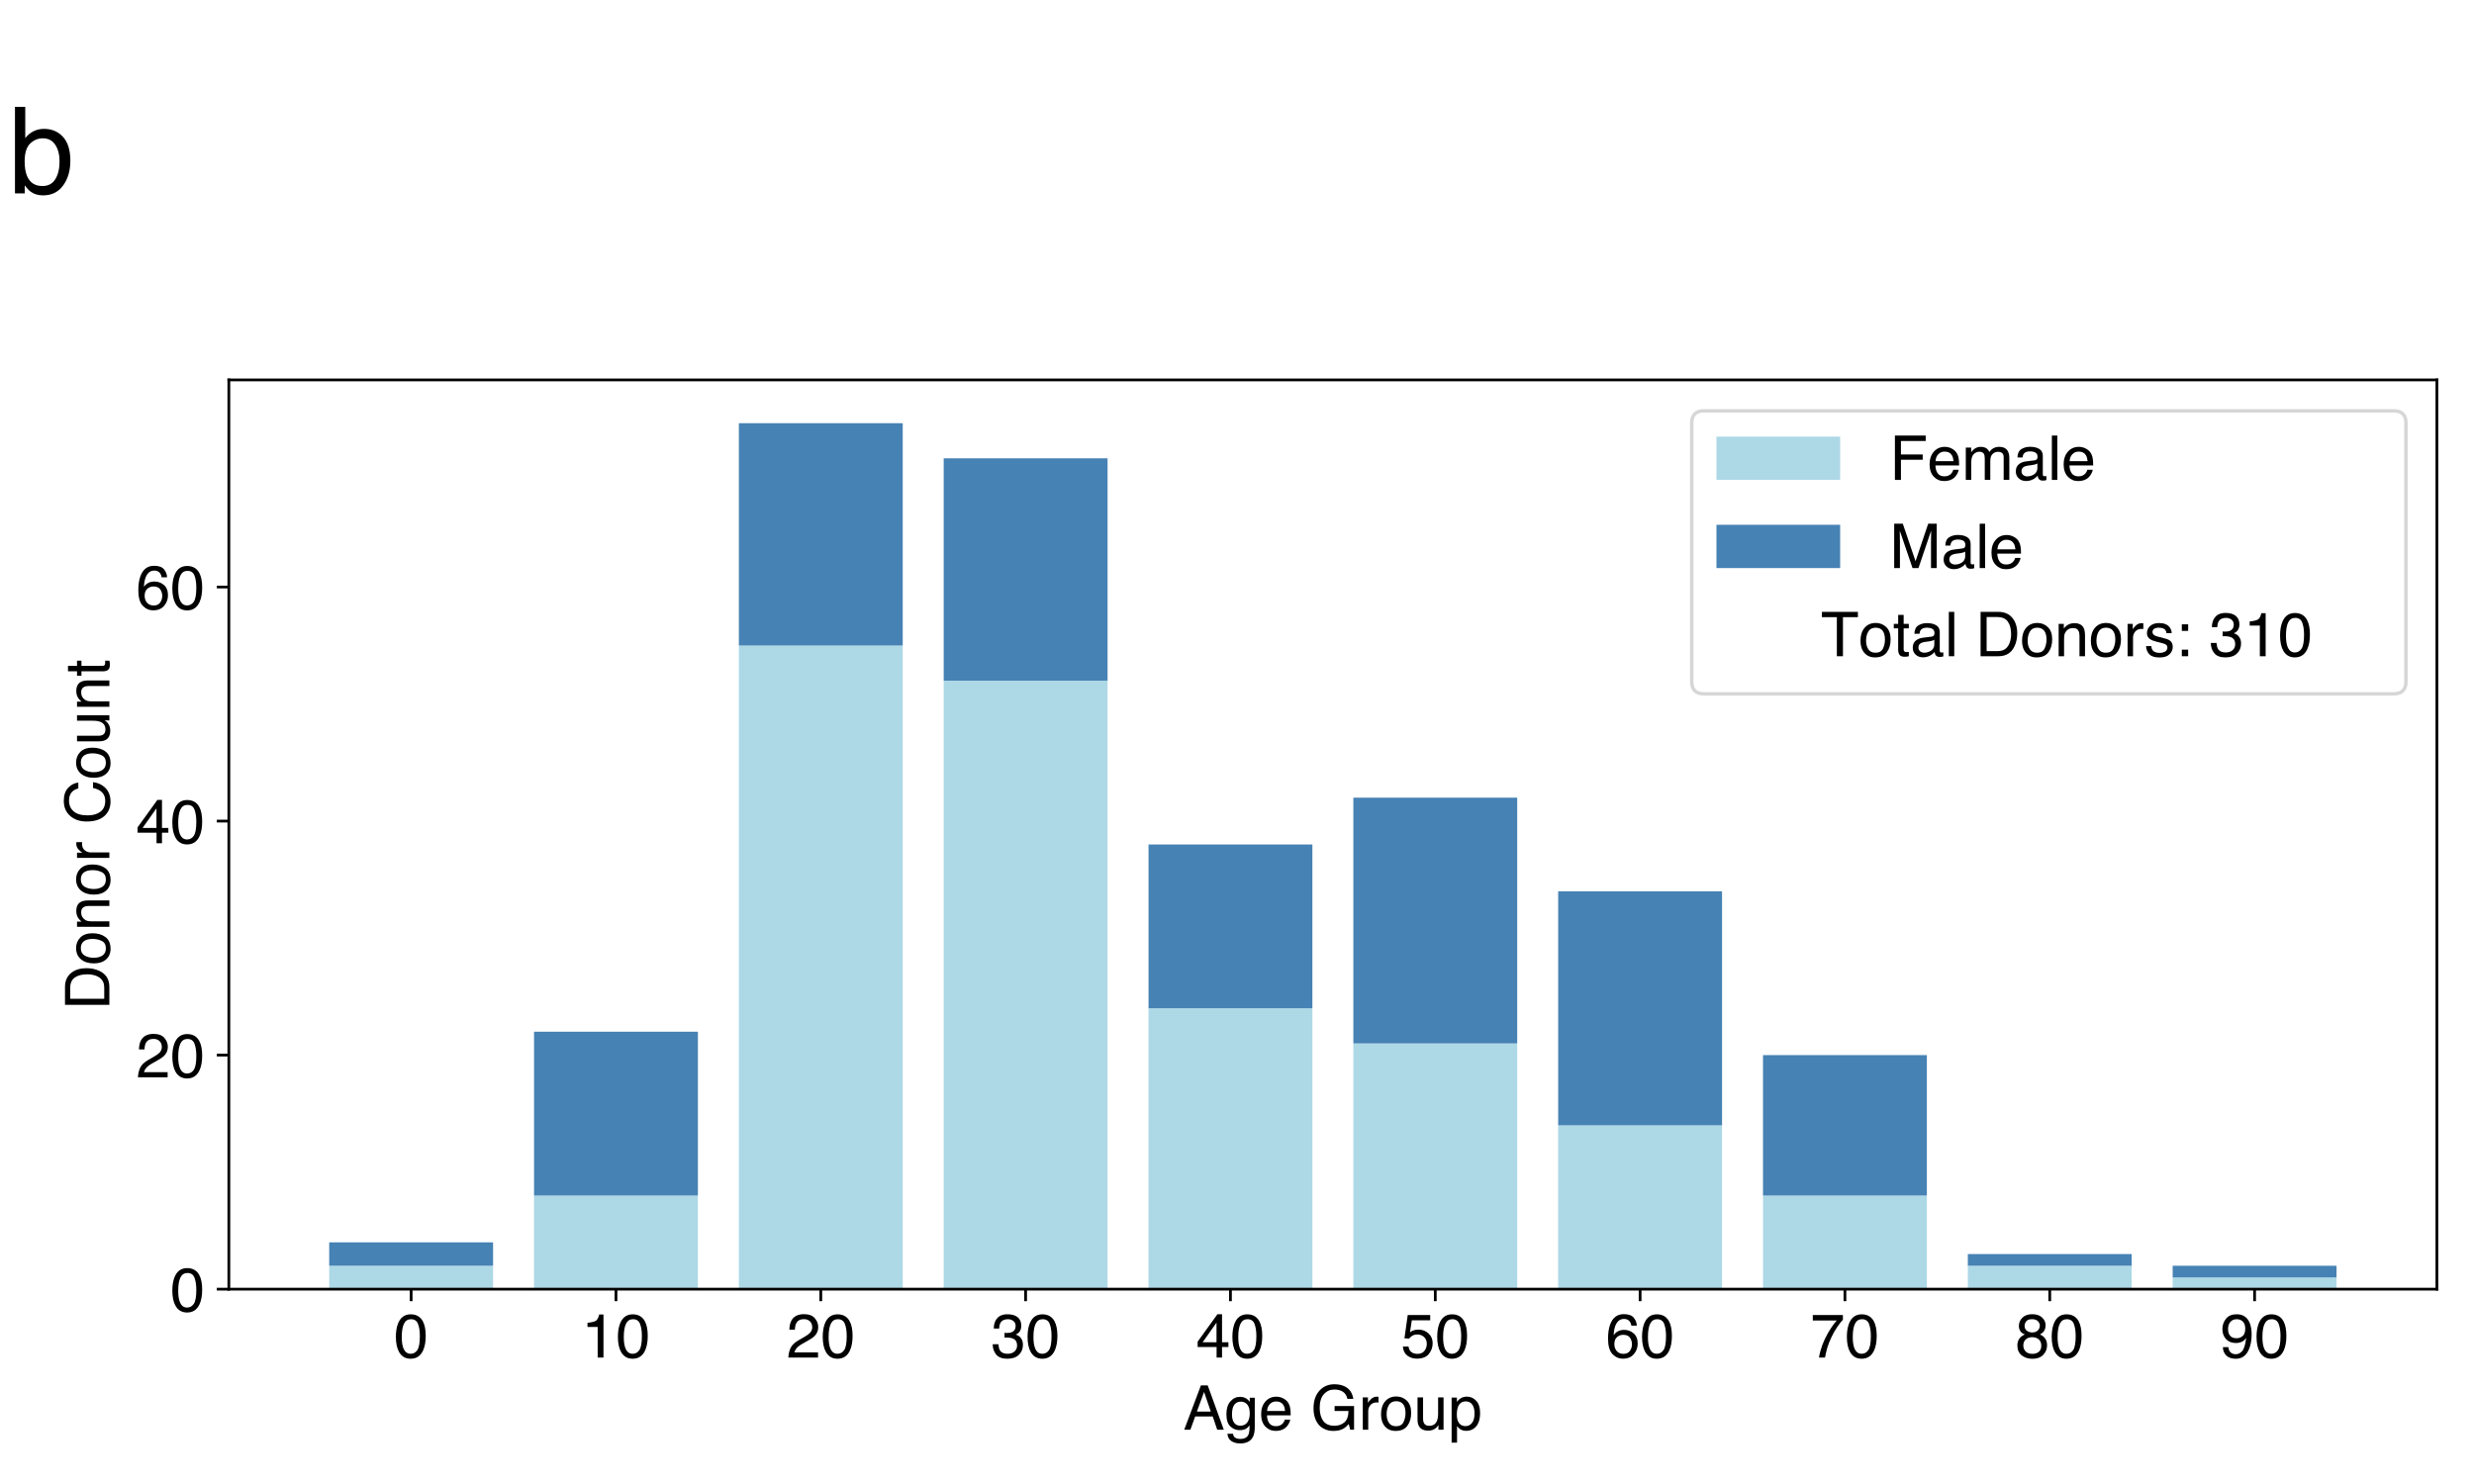
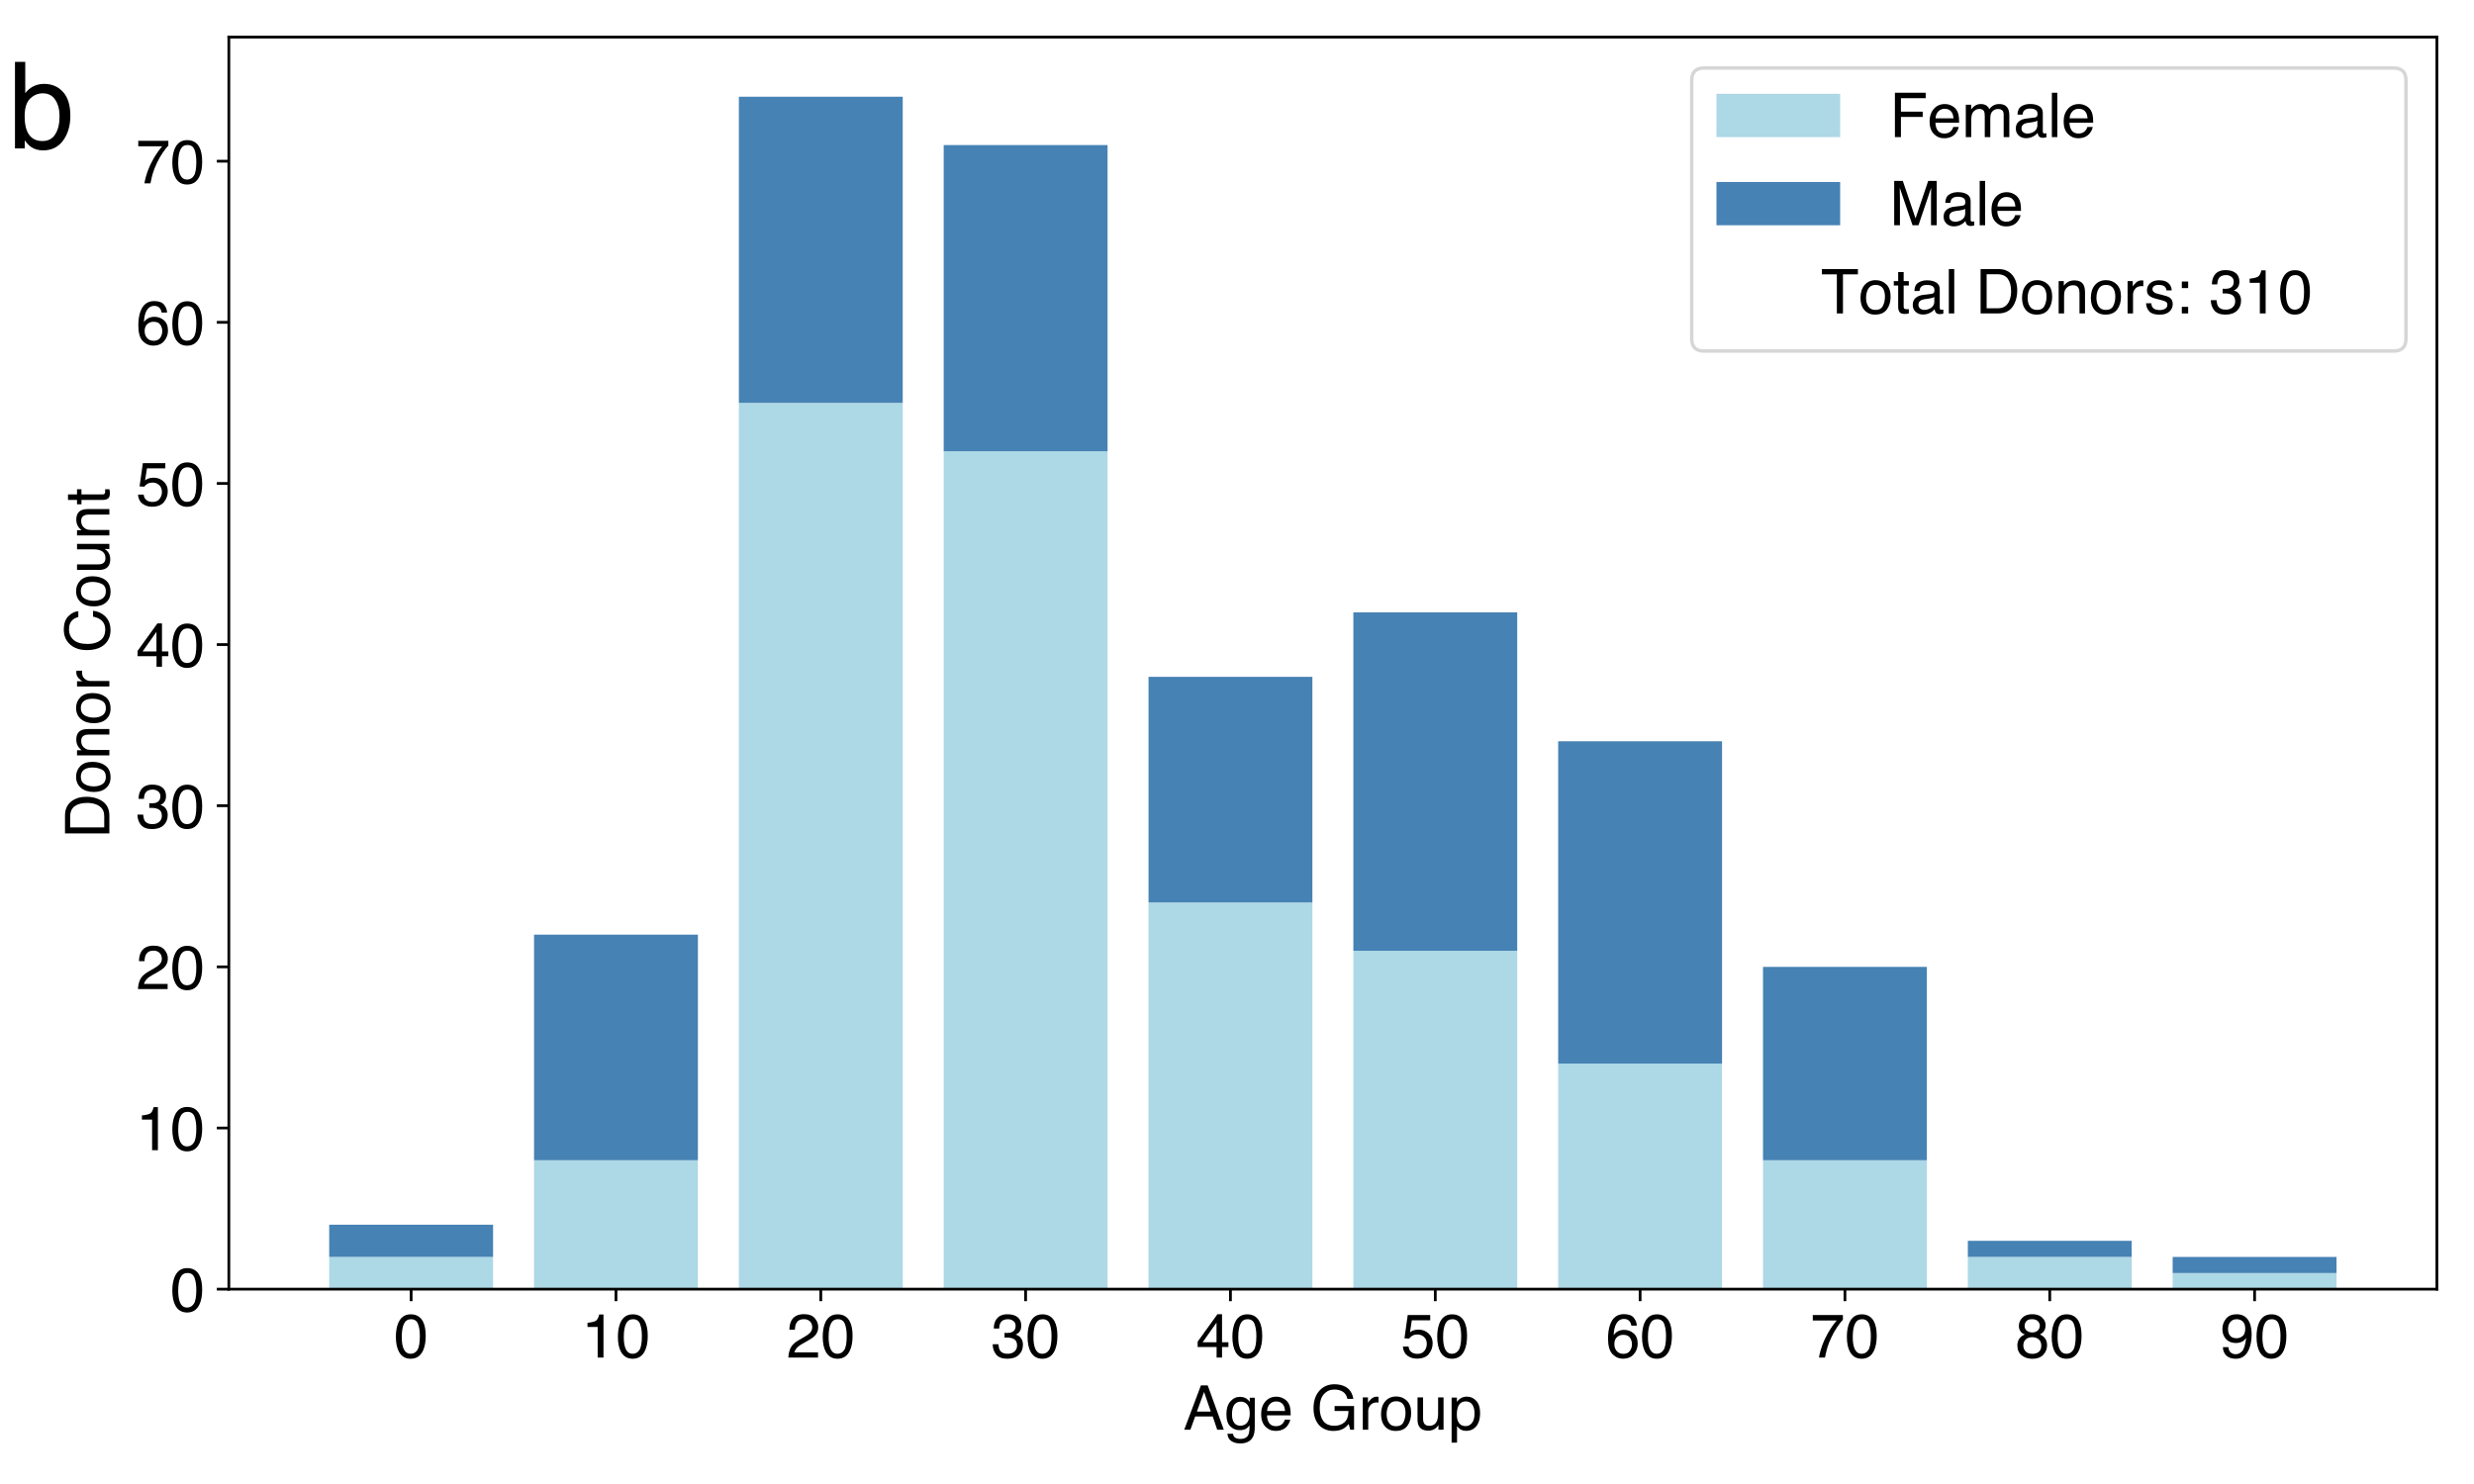
<svg xmlns="http://www.w3.org/2000/svg" xmlns:xlink="http://www.w3.org/1999/xlink" width="720pt" height="432pt" viewBox="0 0 720 432" version="1.1">
  <defs>
    <style type="text/css">*{stroke-linejoin: round; stroke-linecap: butt}</style>
  </defs>
  <g id="figure_1">
    <g id="patch_1">
      <path d="M 0 432  L 720 432  L 720 0  L 0 0  z " style="fill: #ffffff" />
    </g>
    <g id="axes_1">
      <g id="patch_2">
-         <path d="M 66.6 375.28  L 709.2 375.28  L 709.2 110.592  L 66.6 110.592  z " style="fill: #ffffff" />
+         <path d="M 66.6 375.28  L 709.2 375.28  L 709.2 10.8  L 66.6 10.8  z " style="fill: #ffffff" />
      </g>
      <g id="patch_3">
-         <path d="M 95.809 375.28  L 143.497 375.28  L 143.497 368.467  L 95.809 368.467  z " clip-path="url(#pd733d01cd2)" style="fill: #add8e6" />
+         <path d="M 95.809 375.28  L 143.497 375.28  L 143.497 365.898  L 95.809 365.898  z " clip-path="url(#p904ab17c85)" style="fill: #add8e6" />
      </g>
      <g id="patch_4">
-         <path d="M 155.419 375.28  L 203.108 375.28  L 203.108 348.028  L 155.419 348.028  z " clip-path="url(#pd733d01cd2)" style="fill: #add8e6" />
+         <path d="M 155.419 375.28  L 203.108 375.28  L 203.108 337.753  L 155.419 337.753  z " clip-path="url(#p904ab17c85)" style="fill: #add8e6" />
      </g>
      <g id="patch_5">
-         <path d="M 215.03 375.28  L 262.718 375.28  L 262.718 187.92  L 215.03 187.92  z " clip-path="url(#pd733d01cd2)" style="fill: #add8e6" />
+         <path d="M 215.03 375.28  L 262.718 375.28  L 262.718 117.283  L 215.03 117.283  z " clip-path="url(#p904ab17c85)" style="fill: #add8e6" />
      </g>
      <g id="patch_6">
-         <path d="M 274.64 375.28  L 322.329 375.28  L 322.329 198.14  L 274.64 198.14  z " clip-path="url(#pd733d01cd2)" style="fill: #add8e6" />
+         <path d="M 274.64 375.28  L 322.329 375.28  L 322.329 131.355  L 274.64 131.355  z " clip-path="url(#p904ab17c85)" style="fill: #add8e6" />
      </g>
      <g id="patch_7">
-         <path d="M 334.251 375.28  L 381.939 375.28  L 381.939 293.523  L 334.251 293.523  z " clip-path="url(#pd733d01cd2)" style="fill: #add8e6" />
+         <path d="M 334.251 375.28  L 381.939 375.28  L 381.939 262.699  L 334.251 262.699  z " clip-path="url(#p904ab17c85)" style="fill: #add8e6" />
      </g>
      <g id="patch_8">
-         <path d="M 393.861 375.28  L 441.549 375.28  L 441.549 303.743  L 393.861 303.743  z " clip-path="url(#pd733d01cd2)" style="fill: #add8e6" />
+         <path d="M 393.861 375.28  L 441.549 375.28  L 441.549 276.772  L 393.861 276.772  z " clip-path="url(#p904ab17c85)" style="fill: #add8e6" />
      </g>
      <g id="patch_9">
-         <path d="M 453.471 375.28  L 501.16 375.28  L 501.16 327.588  L 453.471 327.588  z " clip-path="url(#pd733d01cd2)" style="fill: #add8e6" />
+         <path d="M 453.471 375.28  L 501.16 375.28  L 501.16 309.608  L 453.471 309.608  z " clip-path="url(#p904ab17c85)" style="fill: #add8e6" />
      </g>
      <g id="patch_10">
-         <path d="M 513.082 375.28  L 560.77 375.28  L 560.77 348.028  L 513.082 348.028  z " clip-path="url(#pd733d01cd2)" style="fill: #add8e6" />
+         <path d="M 513.082 375.28  L 560.77 375.28  L 560.77 337.753  L 513.082 337.753  z " clip-path="url(#p904ab17c85)" style="fill: #add8e6" />
      </g>
      <g id="patch_11">
-         <path d="M 572.692 375.28  L 620.381 375.28  L 620.381 368.467  L 572.692 368.467  z " clip-path="url(#pd733d01cd2)" style="fill: #add8e6" />
+         <path d="M 572.692 375.28  L 620.381 375.28  L 620.381 365.898  L 572.692 365.898  z " clip-path="url(#p904ab17c85)" style="fill: #add8e6" />
      </g>
      <g id="patch_12">
-         <path d="M 632.303 375.28  L 679.991 375.28  L 679.991 371.873  L 632.303 371.873  z " clip-path="url(#pd733d01cd2)" style="fill: #add8e6" />
+         <path d="M 632.303 375.28  L 679.991 375.28  L 679.991 370.589  L 632.303 370.589  z " clip-path="url(#p904ab17c85)" style="fill: #add8e6" />
      </g>
      <g id="patch_13">
-         <path d="M 95.809 368.467  L 143.497 368.467  L 143.497 361.654  L 95.809 361.654  z " clip-path="url(#pd733d01cd2)" style="fill: #4682b4" />
+         <path d="M 95.809 365.898  L 143.497 365.898  L 143.497 356.517  L 95.809 356.517  z " clip-path="url(#p904ab17c85)" style="fill: #4682b4" />
      </g>
      <g id="patch_14">
-         <path d="M 155.419 348.028  L 203.108 348.028  L 203.108 300.336  L 155.419 300.336  z " clip-path="url(#pd733d01cd2)" style="fill: #4682b4" />
+         <path d="M 155.419 337.753  L 203.108 337.753  L 203.108 272.081  L 155.419 272.081  z " clip-path="url(#p904ab17c85)" style="fill: #4682b4" />
      </g>
      <g id="patch_15">
-         <path d="M 215.03 187.92  L 262.718 187.92  L 262.718 123.196  L 215.03 123.196  z " clip-path="url(#pd733d01cd2)" style="fill: #4682b4" />
+         <path d="M 215.03 117.283  L 262.718 117.283  L 262.718 28.156  L 215.03 28.156  z " clip-path="url(#p904ab17c85)" style="fill: #4682b4" />
      </g>
      <g id="patch_16">
-         <path d="M 274.64 198.14  L 322.329 198.14  L 322.329 133.416  L 274.64 133.416  z " clip-path="url(#pd733d01cd2)" style="fill: #4682b4" />
+         <path d="M 274.64 131.355  L 322.329 131.355  L 322.329 42.229  L 274.64 42.229  z " clip-path="url(#p904ab17c85)" style="fill: #4682b4" />
      </g>
      <g id="patch_17">
-         <path d="M 334.251 293.523  L 381.939 293.523  L 381.939 245.832  L 334.251 245.832  z " clip-path="url(#pd733d01cd2)" style="fill: #4682b4" />
+         <path d="M 334.251 262.699  L 381.939 262.699  L 381.939 197.027  L 334.251 197.027  z " clip-path="url(#p904ab17c85)" style="fill: #4682b4" />
      </g>
      <g id="patch_18">
-         <path d="M 393.861 303.743  L 441.549 303.743  L 441.549 232.205  L 393.861 232.205  z " clip-path="url(#pd733d01cd2)" style="fill: #4682b4" />
+         <path d="M 393.861 276.772  L 441.549 276.772  L 441.549 178.264  L 393.861 178.264  z " clip-path="url(#p904ab17c85)" style="fill: #4682b4" />
      </g>
      <g id="patch_19">
-         <path d="M 453.471 327.588  L 501.16 327.588  L 501.16 259.458  L 453.471 259.458  z " clip-path="url(#pd733d01cd2)" style="fill: #4682b4" />
+         <path d="M 453.471 309.608  L 501.16 309.608  L 501.16 215.791  L 453.471 215.791  z " clip-path="url(#p904ab17c85)" style="fill: #4682b4" />
      </g>
      <g id="patch_20">
-         <path d="M 513.082 348.028  L 560.77 348.028  L 560.77 307.149  L 513.082 307.149  z " clip-path="url(#pd733d01cd2)" style="fill: #4682b4" />
+         <path d="M 513.082 337.753  L 560.77 337.753  L 560.77 281.463  L 513.082 281.463  z " clip-path="url(#p904ab17c85)" style="fill: #4682b4" />
      </g>
      <g id="patch_21">
-         <path d="M 572.692 368.467  L 620.381 368.467  L 620.381 365.06  L 572.692 365.06  z " clip-path="url(#pd733d01cd2)" style="fill: #4682b4" />
+         <path d="M 572.692 365.898  L 620.381 365.898  L 620.381 361.207  L 572.692 361.207  z " clip-path="url(#p904ab17c85)" style="fill: #4682b4" />
      </g>
      <g id="patch_22">
-         <path d="M 632.303 371.873  L 679.991 371.873  L 679.991 368.467  L 632.303 368.467  z " clip-path="url(#pd733d01cd2)" style="fill: #4682b4" />
+         <path d="M 632.303 370.589  L 679.991 370.589  L 679.991 365.898  L 632.303 365.898  z " clip-path="url(#p904ab17c85)" style="fill: #4682b4" />
      </g>
      <g id="matplotlib.axis_1">
        <g id="xtick_1">
          <g id="line2d_1">
            <defs>
-               <path id="m82de72f357" d="M 0 0  L 0 3.5  " style="stroke: #000000; stroke-width: 0.8" />
-             </defs>
-             <g>
-               <use xlink:href="#m82de72f357" x="119.653" y="375.28" style="stroke: #000000; stroke-width: 0.8" />
+               <path id="m9597021710" d="M 0 0  L 0 3.5  " style="stroke: #000000; stroke-width: 0.8" />
+             </defs>
+             <g>
+               <use xlink:href="#m9597021710" x="119.653" y="375.28" style="stroke: #000000; stroke-width: 0.8" />
            </g>
          </g>
          <g id="text_1">
            <g transform="translate(114.6484 395.1922) scale(0.18 -0.18)">
              <defs>
                <path id="Helvetica-30" d="M 1731 4475  Q 2600 4475 2988 3759  Q 3288 3206 3288 2244  Q 3288 1331 3016 734  Q 2622 -122 1728 -122  Q 922 -122 528 578  Q 200 1163 200 2147  Q 200 2909 397 3456  Q 766 4475 1731 4475  z M 1725 391  Q 2163 391 2422 778  Q 2681 1166 2681 2222  Q 2681 2984 2493 3476  Q 2306 3969 1766 3969  Q 1269 3969 1039 3501  Q 809 3034 809 2125  Q 809 1441 956 1025  Q 1181 391 1725 391  z " transform="scale(0.015625)" />
              </defs>
              <use xlink:href="#Helvetica-30" />
            </g>
          </g>
        </g>
        <g id="xtick_2">
          <g id="line2d_2">
            <g>
-               <use xlink:href="#m82de72f357" x="179.264" y="375.28" style="stroke: #000000; stroke-width: 0.8" />
+               <use xlink:href="#m9597021710" x="179.264" y="375.28" style="stroke: #000000; stroke-width: 0.8" />
            </g>
          </g>
          <g id="text_2">
            <g transform="translate(169.2539 395.1922) scale(0.18 -0.18)">
              <defs>
                <path id="Helvetica-31" d="M 613 3169  L 613 3600  Q 1222 3659 1462 3798  Q 1703 3938 1822 4456  L 2266 4456  L 2266 0  L 1666 0  L 1666 3169  L 613 3169  z " transform="scale(0.015625)" />
              </defs>
              <use xlink:href="#Helvetica-31" />
              <use xlink:href="#Helvetica-30" transform="translate(55.61523 0)" />
            </g>
          </g>
        </g>
        <g id="xtick_3">
          <g id="line2d_3">
            <g>
-               <use xlink:href="#m82de72f357" x="238.874" y="375.28" style="stroke: #000000; stroke-width: 0.8" />
+               <use xlink:href="#m9597021710" x="238.874" y="375.28" style="stroke: #000000; stroke-width: 0.8" />
            </g>
          </g>
          <g id="text_3">
            <g transform="translate(228.8643 395.1922) scale(0.18 -0.18)">
              <defs>
                <path id="Helvetica-32" d="M 200 0  Q 231 578 439 1006  Q 647 1434 1250 1784  L 1850 2131  Q 2253 2366 2416 2531  Q 2672 2791 2672 3125  Q 2672 3516 2437 3745  Q 2203 3975 1813 3975  Q 1234 3975 1013 3538  Q 894 3303 881 2888  L 309 2888  Q 319 3472 525 3841  Q 891 4491 1816 4491  Q 2584 4491 2939 4075  Q 3294 3659 3294 3150  Q 3294 2613 2916 2231  Q 2697 2009 2131 1694  L 1703 1456  Q 1397 1288 1222 1134  Q 909 863 828 531  L 3272 531  L 3272 0  L 200 0  z " transform="scale(0.015625)" />
              </defs>
              <use xlink:href="#Helvetica-32" />
              <use xlink:href="#Helvetica-30" transform="translate(55.61523 0)" />
            </g>
          </g>
        </g>
        <g id="xtick_4">
          <g id="line2d_4">
            <g>
-               <use xlink:href="#m82de72f357" x="298.484" y="375.28" style="stroke: #000000; stroke-width: 0.8" />
+               <use xlink:href="#m9597021710" x="298.484" y="375.28" style="stroke: #000000; stroke-width: 0.8" />
            </g>
          </g>
          <g id="text_4">
            <g transform="translate(288.4747 395.1922) scale(0.18 -0.18)">
              <defs>
                <path id="Helvetica-33" d="M 1663 -122  Q 869 -122 511 314  Q 153 750 153 1375  L 741 1375  Q 778 941 903 744  Q 1122 391 1694 391  Q 2138 391 2406 628  Q 2675 866 2675 1241  Q 2675 1703 2392 1887  Q 2109 2072 1606 2072  Q 1550 2072 1492 2070  Q 1434 2069 1375 2066  L 1375 2563  Q 1463 2553 1522 2550  Q 1581 2547 1650 2547  Q 1966 2547 2169 2647  Q 2525 2822 2525 3272  Q 2525 3606 2287 3787  Q 2050 3969 1734 3969  Q 1172 3969 956 3594  Q 838 3388 822 3006  L 266 3006  Q 266 3506 466 3856  Q 809 4481 1675 4481  Q 2359 4481 2734 4176  Q 3109 3872 3109 3294  Q 3109 2881 2888 2625  Q 2750 2466 2531 2375  Q 2884 2278 3082 2001  Q 3281 1725 3281 1325  Q 3281 684 2859 281  Q 2438 -122 1663 -122  z " transform="scale(0.015625)" />
              </defs>
              <use xlink:href="#Helvetica-33" />
              <use xlink:href="#Helvetica-30" transform="translate(55.61523 0)" />
            </g>
          </g>
        </g>
        <g id="xtick_5">
          <g id="line2d_5">
            <g>
-               <use xlink:href="#m82de72f357" x="358.095" y="375.28" style="stroke: #000000; stroke-width: 0.8" />
+               <use xlink:href="#m9597021710" x="358.095" y="375.28" style="stroke: #000000; stroke-width: 0.8" />
            </g>
          </g>
          <g id="text_5">
            <g transform="translate(348.0851 395.1922) scale(0.18 -0.18)">
              <defs>
                <path id="Helvetica-34" d="M 2116 1584  L 2116 3613  L 681 1584  L 2116 1584  z M 2125 0  L 2125 1094  L 163 1094  L 163 1644  L 2213 4488  L 2688 4488  L 2688 1584  L 3347 1584  L 3347 1094  L 2688 1094  L 2688 0  L 2125 0  z " transform="scale(0.015625)" />
              </defs>
              <use xlink:href="#Helvetica-34" />
              <use xlink:href="#Helvetica-30" transform="translate(55.61523 0)" />
            </g>
          </g>
        </g>
        <g id="xtick_6">
          <g id="line2d_6">
            <g>
-               <use xlink:href="#m82de72f357" x="417.705" y="375.28" style="stroke: #000000; stroke-width: 0.8" />
+               <use xlink:href="#m9597021710" x="417.705" y="375.28" style="stroke: #000000; stroke-width: 0.8" />
            </g>
          </g>
          <g id="text_6">
            <g transform="translate(407.6955 395.1922) scale(0.18 -0.18)">
              <defs>
                <path id="Helvetica-35" d="M 791 1141  Q 847 659 1238 475  Q 1438 381 1700 381  Q 2200 381 2440 700  Q 2681 1019 2681 1406  Q 2681 1875 2395 2131  Q 2109 2388 1709 2388  Q 1419 2388 1211 2275  Q 1003 2163 856 1963  L 369 1991  L 709 4400  L 3034 4400  L 3034 3856  L 1131 3856  L 941 2613  Q 1097 2731 1238 2791  Q 1488 2894 1816 2894  Q 2431 2894 2859 2497  Q 3288 2100 3288 1491  Q 3288 856 2895 371  Q 2503 -113 1644 -113  Q 1097 -113 676 195  Q 256 503 206 1141  L 791 1141  z " transform="scale(0.015625)" />
              </defs>
              <use xlink:href="#Helvetica-35" />
              <use xlink:href="#Helvetica-30" transform="translate(55.61523 0)" />
            </g>
          </g>
        </g>
        <g id="xtick_7">
          <g id="line2d_7">
            <g>
-               <use xlink:href="#m82de72f357" x="477.316" y="375.28" style="stroke: #000000; stroke-width: 0.8" />
+               <use xlink:href="#m9597021710" x="477.316" y="375.28" style="stroke: #000000; stroke-width: 0.8" />
            </g>
          </g>
          <g id="text_7">
            <g transform="translate(467.3059 395.1922) scale(0.18 -0.18)">
              <defs>
                <path id="Helvetica-36" d="M 1872 4494  Q 2622 4494 2917 4105  Q 3213 3716 3213 3303  L 2656 3303  Q 2606 3569 2497 3719  Q 2294 4000 1881 4000  Q 1409 4000 1131 3564  Q 853 3128 822 2316  Q 1016 2600 1309 2741  Q 1578 2866 1909 2866  Q 2472 2866 2890 2506  Q 3309 2147 3309 1434  Q 3309 825 2912 354  Q 2516 -116 1781 -116  Q 1153 -116 697 361  Q 241 838 241 1966  Q 241 2800 444 3381  Q 834 4494 1872 4494  z M 1831 384  Q 2275 384 2495 682  Q 2716 981 2716 1388  Q 2716 1731 2519 2042  Q 2322 2353 1803 2353  Q 1441 2353 1167 2112  Q 894 1872 894 1388  Q 894 963 1142 673  Q 1391 384 1831 384  z " transform="scale(0.015625)" />
              </defs>
              <use xlink:href="#Helvetica-36" />
              <use xlink:href="#Helvetica-30" transform="translate(55.61523 0)" />
            </g>
          </g>
        </g>
        <g id="xtick_8">
          <g id="line2d_8">
            <g>
-               <use xlink:href="#m82de72f357" x="536.926" y="375.28" style="stroke: #000000; stroke-width: 0.8" />
+               <use xlink:href="#m9597021710" x="536.926" y="375.28" style="stroke: #000000; stroke-width: 0.8" />
            </g>
          </g>
          <g id="text_8">
            <g transform="translate(526.9163 395.1922) scale(0.18 -0.18)">
              <defs>
                <path id="Helvetica-37" d="M 3347 4400  L 3347 3909  Q 3131 3700 2773 3181  Q 2416 2663 2141 2063  Q 1869 1478 1728 997  Q 1638 688 1494 0  L 872 0  Q 1084 1281 1809 2550  Q 2238 3294 2709 3834  L 234 3834  L 234 4400  L 3347 4400  z " transform="scale(0.015625)" />
              </defs>
              <use xlink:href="#Helvetica-37" />
              <use xlink:href="#Helvetica-30" transform="translate(55.61523 0)" />
            </g>
          </g>
        </g>
        <g id="xtick_9">
          <g id="line2d_9">
            <g>
-               <use xlink:href="#m82de72f357" x="596.536" y="375.28" style="stroke: #000000; stroke-width: 0.8" />
+               <use xlink:href="#m9597021710" x="596.536" y="375.28" style="stroke: #000000; stroke-width: 0.8" />
            </g>
          </g>
          <g id="text_9">
            <g transform="translate(586.5267 395.1922) scale(0.18 -0.18)">
              <defs>
                <path id="Helvetica-38" d="M 1741 2600  Q 2113 2600 2322 2808  Q 2531 3016 2531 3303  Q 2531 3553 2331 3762  Q 2131 3972 1722 3972  Q 1316 3972 1134 3762  Q 953 3553 953 3272  Q 953 2956 1187 2778  Q 1422 2600 1741 2600  z M 1775 384  Q 2166 384 2423 595  Q 2681 806 2681 1225  Q 2681 1659 2415 1884  Q 2150 2109 1734 2109  Q 1331 2109 1076 1879  Q 822 1650 822 1244  Q 822 894 1055 639  Q 1288 384 1775 384  z M 975 2384  Q 741 2484 609 2619  Q 363 2869 363 3269  Q 363 3769 725 4128  Q 1088 4488 1753 4488  Q 2397 4488 2762 4148  Q 3128 3809 3128 3356  Q 3128 2938 2916 2678  Q 2797 2531 2547 2391  Q 2825 2263 2984 2097  Q 3281 1784 3281 1284  Q 3281 694 2884 283  Q 2488 -128 1763 -128  Q 1109 -128 657 226  Q 206 581 206 1256  Q 206 1653 400 1942  Q 594 2231 975 2384  z " transform="scale(0.015625)" />
              </defs>
              <use xlink:href="#Helvetica-38" />
              <use xlink:href="#Helvetica-30" transform="translate(55.61523 0)" />
            </g>
          </g>
        </g>
        <g id="xtick_10">
          <g id="line2d_10">
            <g>
-               <use xlink:href="#m82de72f357" x="656.147" y="375.28" style="stroke: #000000; stroke-width: 0.8" />
+               <use xlink:href="#m9597021710" x="656.147" y="375.28" style="stroke: #000000; stroke-width: 0.8" />
            </g>
          </g>
          <g id="text_10">
            <g transform="translate(646.1371 395.1922) scale(0.18 -0.18)">
              <defs>
                <path id="Helvetica-39" d="M 850 1081  Q 875 616 1209 438  Q 1381 344 1597 344  Q 2000 344 2284 680  Q 2569 1016 2688 2044  Q 2500 1747 2223 1626  Q 1947 1506 1628 1506  Q 981 1506 604 1909  Q 228 2313 228 2947  Q 228 3556 600 4018  Q 972 4481 1697 4481  Q 2675 4481 3047 3600  Q 3253 3116 3253 2388  Q 3253 1566 3006 931  Q 2597 -125 1619 -125  Q 963 -125 622 219  Q 281 563 281 1081  L 850 1081  z M 1703 2000  Q 2038 2000 2314 2220  Q 2591 2441 2591 2991  Q 2591 3484 2342 3726  Q 2094 3969 1709 3969  Q 1297 3969 1055 3692  Q 813 3416 813 2953  Q 813 2516 1025 2258  Q 1238 2000 1703 2000  z " transform="scale(0.015625)" />
              </defs>
              <use xlink:href="#Helvetica-39" />
              <use xlink:href="#Helvetica-30" transform="translate(55.61523 0)" />
            </g>
          </g>
        </g>
        <g id="text_11">
          <g transform="translate(344.3752 416.2078) scale(0.18 -0.18)">
            <defs>
              <path id="Helvetica-41" d="M 2844 1881  L 2147 3909  L 1406 1881  L 2844 1881  z M 1822 4591  L 2525 4591  L 4191 0  L 3509 0  L 3044 1375  L 1228 1375  L 731 0  L 94 0  L 1822 4591  z " transform="scale(0.015625)" />
              <path id="Helvetica-67" d="M 1594 3406  Q 1988 3406 2281 3213  Q 2441 3103 2606 2894  L 2606 3316  L 3125 3316  L 3125 272  Q 3125 -366 2938 -734  Q 2588 -1416 1616 -1416  Q 1075 -1416 706 -1173  Q 338 -931 294 -416  L 866 -416  Q 906 -641 1028 -763  Q 1219 -950 1628 -950  Q 2275 -950 2475 -494  Q 2594 -225 2584 466  Q 2416 209 2178 84  Q 1941 -41 1550 -41  Q 1006 -41 598 345  Q 191 731 191 1622  Q 191 2463 602 2934  Q 1013 3406 1594 3406  z M 2606 1688  Q 2606 2309 2350 2609  Q 2094 2909 1697 2909  Q 1103 2909 884 2353  Q 769 2056 769 1575  Q 769 1009 998 714  Q 1228 419 1616 419  Q 2222 419 2469 966  Q 2606 1275 2606 1688  z M 1659 3428  L 1659 3428  z " transform="scale(0.015625)" />
              <path id="Helvetica-65" d="M 1806 3422  Q 2163 3422 2497 3255  Q 2831 3088 3006 2822  Q 3175 2569 3231 2231  Q 3281 2000 3281 1494  L 828 1494  Q 844 984 1069 676  Q 1294 369 1766 369  Q 2206 369 2469 659  Q 2619 828 2681 1050  L 3234 1050  Q 3213 866 3089 639  Q 2966 413 2813 269  Q 2556 19 2178 -69  Q 1975 -119 1719 -119  Q 1094 -119 659 336  Q 225 791 225 1609  Q 225 2416 662 2919  Q 1100 3422 1806 3422  z M 2703 1941  Q 2669 2306 2544 2525  Q 2313 2931 1772 2931  Q 1384 2931 1121 2651  Q 859 2372 844 1941  L 2703 1941  z M 1753 3428  L 1753 3428  z " transform="scale(0.015625)" />
              <path id="Helvetica-20" transform="scale(0.015625)" />
              <path id="Helvetica-47" d="M 2472 4709  Q 3119 4709 3591 4459  Q 4275 4100 4428 3200  L 3813 3200  Q 3700 3703 3347 3933  Q 2994 4163 2456 4163  Q 1819 4163 1383 3684  Q 947 3206 947 2259  Q 947 1441 1306 927  Q 1666 413 2478 413  Q 3100 413 3508 773  Q 3916 1134 3925 1941  L 2488 1941  L 2488 2456  L 4503 2456  L 4503 0  L 4103 0  L 3953 591  Q 3638 244 3394 109  Q 2984 -122 2353 -122  Q 1538 -122 950 406  Q 309 1069 309 2225  Q 309 3378 934 4059  Q 1528 4709 2472 4709  z M 2369 4716  L 2369 4716  z " transform="scale(0.015625)" />
              <path id="Helvetica-72" d="M 428 3347  L 963 3347  L 963 2769  Q 1028 2938 1284 3180  Q 1541 3422 1875 3422  Q 1891 3422 1928 3419  Q 1966 3416 2056 3406  L 2056 2813  Q 2006 2822 1964 2825  Q 1922 2828 1872 2828  Q 1447 2828 1219 2554  Q 991 2281 991 1925  L 991 0  L 428 0  L 428 3347  z " transform="scale(0.015625)" />
              <path id="Helvetica-6f" d="M 1741 363  Q 2300 363 2508 786  Q 2716 1209 2716 1728  Q 2716 2197 2566 2491  Q 2328 2953 1747 2953  Q 1231 2953 997 2559  Q 763 2166 763 1609  Q 763 1075 997 719  Q 1231 363 1741 363  z M 1763 3444  Q 2409 3444 2856 3012  Q 3303 2581 3303 1744  Q 3303 934 2909 406  Q 2516 -122 1688 -122  Q 997 -122 590 345  Q 184 813 184 1600  Q 184 2444 612 2944  Q 1041 3444 1763 3444  z M 1744 3428  L 1744 3428  z " transform="scale(0.015625)" />
              <path id="Helvetica-75" d="M 975 3347  L 975 1125  Q 975 869 1056 706  Q 1206 406 1616 406  Q 2203 406 2416 931  Q 2531 1213 2531 1703  L 2531 3347  L 3094 3347  L 3094 0  L 2563 0  L 2569 494  Q 2459 303 2297 172  Q 1975 -91 1516 -91  Q 800 -91 541 388  Q 400 644 400 1072  L 400 3347  L 975 3347  z M 1747 3428  L 1747 3428  z " transform="scale(0.015625)" />
              <path id="Helvetica-70" d="M 1825 378  Q 2219 378 2480 708  Q 2741 1038 2741 1694  Q 2741 2094 2625 2381  Q 2406 2934 1825 2934  Q 1241 2934 1025 2350  Q 909 2038 909 1556  Q 909 1169 1025 897  Q 1244 378 1825 378  z M 369 3331  L 916 3331  L 916 2888  Q 1084 3116 1284 3241  Q 1569 3428 1953 3428  Q 2522 3428 2919 2992  Q 3316 2556 3316 1747  Q 3316 653 2744 184  Q 2381 -113 1900 -113  Q 1522 -113 1266 53  Q 1116 147 931 375  L 931 -1334  L 369 -1334  L 369 3331  z " transform="scale(0.015625)" />
            </defs>
            <use xlink:href="#Helvetica-41" />
            <use xlink:href="#Helvetica-67" transform="translate(66.69922 0)" />
            <use xlink:href="#Helvetica-65" transform="translate(122.3145 0)" />
            <use xlink:href="#Helvetica-20" transform="translate(177.9297 0)" />
            <use xlink:href="#Helvetica-47" transform="translate(205.7129 0)" />
            <use xlink:href="#Helvetica-72" transform="translate(283.4961 0)" />
            <use xlink:href="#Helvetica-6f" transform="translate(316.7969 0)" />
            <use xlink:href="#Helvetica-75" transform="translate(372.4121 0)" />
            <use xlink:href="#Helvetica-70" transform="translate(428.0273 0)" />
          </g>
        </g>
      </g>
      <g id="matplotlib.axis_2">
        <g id="ytick_1">
          <g id="line2d_11">
            <defs>
-               <path id="m15686f4d6b" d="M 0 0  L -3.5 0  " style="stroke: #000000; stroke-width: 0.8" />
-             </defs>
-             <g>
-               <use xlink:href="#m15686f4d6b" x="66.6" y="375.28" style="stroke: #000000; stroke-width: 0.8" />
+               <path id="m9e794825fa" d="M 0 0  L -3.5 0  " style="stroke: #000000; stroke-width: 0.8" />
+             </defs>
+             <g>
+               <use xlink:href="#m9e794825fa" x="66.6" y="375.28" style="stroke: #000000; stroke-width: 0.8" />
            </g>
          </g>
          <g id="text_12">
            <g transform="translate(49.59031 381.7361) scale(0.18 -0.18)">
              <use xlink:href="#Helvetica-30" />
            </g>
          </g>
        </g>
        <g id="ytick_2">
          <g id="line2d_12">
            <g>
-               <use xlink:href="#m15686f4d6b" x="66.6" y="307.149" style="stroke: #000000; stroke-width: 0.8" />
+               <use xlink:href="#m9e794825fa" x="66.6" y="328.371" style="stroke: #000000; stroke-width: 0.8" />
            </g>
          </g>
          <g id="text_13">
-             <g transform="translate(39.58062 313.6053) scale(0.18 -0.18)">
-               <use xlink:href="#Helvetica-32" />
+             <g transform="translate(39.58062 334.8275) scale(0.18 -0.18)">
+               <use xlink:href="#Helvetica-31" />
              <use xlink:href="#Helvetica-30" transform="translate(55.61523 0)" />
            </g>
          </g>
        </g>
        <g id="ytick_3">
          <g id="line2d_13">
            <g>
-               <use xlink:href="#m15686f4d6b" x="66.6" y="239.018" style="stroke: #000000; stroke-width: 0.8" />
+               <use xlink:href="#m9e794825fa" x="66.6" y="281.463" style="stroke: #000000; stroke-width: 0.8" />
            </g>
          </g>
          <g id="text_14">
-             <g transform="translate(39.58062 245.4746) scale(0.18 -0.18)">
-               <use xlink:href="#Helvetica-34" />
+             <g transform="translate(39.58062 287.9188) scale(0.18 -0.18)">
+               <use xlink:href="#Helvetica-32" />
              <use xlink:href="#Helvetica-30" transform="translate(55.61523 0)" />
            </g>
          </g>
        </g>
        <g id="ytick_4">
          <g id="line2d_14">
            <g>
-               <use xlink:href="#m15686f4d6b" x="66.6" y="170.888" style="stroke: #000000; stroke-width: 0.8" />
+               <use xlink:href="#m9e794825fa" x="66.6" y="234.554" style="stroke: #000000; stroke-width: 0.8" />
            </g>
          </g>
          <g id="text_15">
-             <g transform="translate(39.58062 177.3438) scale(0.18 -0.18)">
+             <g transform="translate(39.58062 241.0102) scale(0.18 -0.18)">
+               <use xlink:href="#Helvetica-33" />
+               <use xlink:href="#Helvetica-30" transform="translate(55.61523 0)" />
+             </g>
+           </g>
+         </g>
+         <g id="ytick_5">
+           <g id="line2d_15">
+             <g>
+               <use xlink:href="#m9e794825fa" x="66.6" y="187.646" style="stroke: #000000; stroke-width: 0.8" />
+             </g>
+           </g>
+           <g id="text_16">
+             <g transform="translate(39.58062 194.1016) scale(0.18 -0.18)">
+               <use xlink:href="#Helvetica-34" />
+               <use xlink:href="#Helvetica-30" transform="translate(55.61523 0)" />
+             </g>
+           </g>
+         </g>
+         <g id="ytick_6">
+           <g id="line2d_16">
+             <g>
+               <use xlink:href="#m9e794825fa" x="66.6" y="140.737" style="stroke: #000000; stroke-width: 0.8" />
+             </g>
+           </g>
+           <g id="text_17">
+             <g transform="translate(39.58062 147.193) scale(0.18 -0.18)">
+               <use xlink:href="#Helvetica-35" />
+               <use xlink:href="#Helvetica-30" transform="translate(55.61523 0)" />
+             </g>
+           </g>
+         </g>
+         <g id="ytick_7">
+           <g id="line2d_17">
+             <g>
+               <use xlink:href="#m9e794825fa" x="66.6" y="93.828" style="stroke: #000000; stroke-width: 0.8" />
+             </g>
+           </g>
+           <g id="text_18">
+             <g transform="translate(39.58062 100.2844) scale(0.18 -0.18)">
              <use xlink:href="#Helvetica-36" />
              <use xlink:href="#Helvetica-30" transform="translate(55.61523 0)" />
            </g>
          </g>
        </g>
-         <g id="text_16">
-           <g transform="translate(31.82875 293.9618) rotate(-90) scale(0.18 -0.18)">
+         <g id="ytick_8">
+           <g id="line2d_18">
+             <g>
+               <use xlink:href="#m9e794825fa" x="66.6" y="46.92" style="stroke: #000000; stroke-width: 0.8" />
+             </g>
+           </g>
+           <g id="text_19">
+             <g transform="translate(39.58062 53.37573) scale(0.18 -0.18)">
+               <use xlink:href="#Helvetica-37" />
+               <use xlink:href="#Helvetica-30" transform="translate(55.61523 0)" />
+             </g>
+           </g>
+         </g>
+         <g id="text_20">
+           <g transform="translate(31.82875 244.0658) rotate(-90) scale(0.18 -0.18)">
            <defs>
              <path id="Helvetica-44" d="M 2250 531  Q 2566 531 2769 597  Q 3131 719 3363 1066  Q 3547 1344 3628 1778  Q 3675 2038 3675 2259  Q 3675 3113 3336 3584  Q 2997 4056 2244 4056  L 1141 4056  L 1141 531  L 2250 531  z M 516 4591  L 2375 4591  Q 3322 4591 3844 3919  Q 4309 3313 4309 2366  Q 4309 1634 4034 1044  Q 3550 0 2369 0  L 516 0  L 516 4591  z " transform="scale(0.015625)" />
              <path id="Helvetica-6e" d="M 413 3347  L 947 3347  L 947 2872  Q 1184 3166 1450 3294  Q 1716 3422 2041 3422  Q 2753 3422 3003 2925  Q 3141 2653 3141 2147  L 3141 0  L 2569 0  L 2569 2109  Q 2569 2416 2478 2603  Q 2328 2916 1934 2916  Q 1734 2916 1606 2875  Q 1375 2806 1200 2600  Q 1059 2434 1017 2257  Q 975 2081 975 1753  L 975 0  L 413 0  L 413 3347  z M 1734 3428  L 1734 3428  z " transform="scale(0.015625)" />
              <path id="Helvetica-43" d="M 2422 4716  Q 3294 4716 3775 4256  Q 4256 3797 4309 3213  L 3703 3213  Q 3600 3656 3292 3915  Q 2984 4175 2428 4175  Q 1750 4175 1333 3698  Q 916 3222 916 2238  Q 916 1431 1292 929  Q 1669 428 2416 428  Q 3103 428 3463 956  Q 3653 1234 3747 1688  L 4353 1688  Q 4272 963 3816 472  Q 3269 -119 2341 -119  Q 1541 -119 997 366  Q 281 1006 281 2344  Q 281 3359 819 4009  Q 1400 4716 2422 4716  z M 2297 4716  L 2297 4716  z " transform="scale(0.015625)" />
              <path id="Helvetica-74" d="M 525 4281  L 1094 4281  L 1094 3347  L 1628 3347  L 1628 2888  L 1094 2888  L 1094 703  Q 1094 528 1213 469  Q 1278 434 1431 434  Q 1472 434 1519 436  Q 1566 438 1628 444  L 1628 0  Q 1531 -28 1426 -40  Q 1322 -53 1200 -53  Q 806 -53 665 148  Q 525 350 525 672  L 525 2888  L 72 2888  L 72 3347  L 525 3347  L 525 4281  z " transform="scale(0.015625)" />
            </defs>
            <use xlink:href="#Helvetica-44" />
            <use xlink:href="#Helvetica-6f" transform="translate(72.2168 0)" />
            <use xlink:href="#Helvetica-6e" transform="translate(127.832 0)" />
            <use xlink:href="#Helvetica-6f" transform="translate(183.4473 0)" />
            <use xlink:href="#Helvetica-72" transform="translate(239.0625 0)" />
            <use xlink:href="#Helvetica-20" transform="translate(272.3633 0)" />
            <use xlink:href="#Helvetica-43" transform="translate(300.1465 0)" />
            <use xlink:href="#Helvetica-6f" transform="translate(372.3633 0)" />
            <use xlink:href="#Helvetica-75" transform="translate(427.9785 0)" />
            <use xlink:href="#Helvetica-6e" transform="translate(483.5938 0)" />
            <use xlink:href="#Helvetica-74" transform="translate(539.209 0)" />
          </g>
        </g>
      </g>
      <g id="patch_23">
-         <path d="M 66.6 375.28  L 66.6 110.592  " style="fill: none; stroke: #000000; stroke-width: 0.8; stroke-linejoin: miter; stroke-linecap: square" />
+         <path d="M 66.6 375.28  L 66.6 10.8  " style="fill: none; stroke: #000000; stroke-width: 0.8; stroke-linejoin: miter; stroke-linecap: square" />
      </g>
      <g id="patch_24">
-         <path d="M 709.2 375.28  L 709.2 110.592  " style="fill: none; stroke: #000000; stroke-width: 0.8; stroke-linejoin: miter; stroke-linecap: square" />
+         <path d="M 709.2 375.28  L 709.2 10.8  " style="fill: none; stroke: #000000; stroke-width: 0.8; stroke-linejoin: miter; stroke-linecap: square" />
      </g>
      <g id="patch_25">
        <path d="M 66.6 375.28  L 709.2 375.28  " style="fill: none; stroke: #000000; stroke-width: 0.8; stroke-linejoin: miter; stroke-linecap: square" />
      </g>
      <g id="patch_26">
-         <path d="M 66.6 110.592  L 709.2 110.592  " style="fill: none; stroke: #000000; stroke-width: 0.8; stroke-linejoin: miter; stroke-linecap: square" />
-       </g>
-       <g id="text_17">
-         <g transform="translate(2.34 56.29263) scale(0.35 -0.35)">
+         <path d="M 66.6 10.8  L 709.2 10.8  " style="fill: none; stroke: #000000; stroke-width: 0.8; stroke-linejoin: miter; stroke-linecap: square" />
+       </g>
+       <g id="text_21">
+         <g transform="translate(2.34 43.19663) scale(0.35 -0.35)">
          <defs>
            <path id="Helvetica-62" d="M 369 4606  L 916 4606  L 916 2941  Q 1100 3181 1356 3307  Q 1613 3434 1913 3434  Q 2538 3434 2927 3004  Q 3316 2575 3316 1738  Q 3316 944 2931 419  Q 2547 -106 1866 -106  Q 1484 -106 1222 78  Q 1066 188 888 428  L 888 0  L 369 0  L 369 4606  z M 1831 391  Q 2288 391 2514 753  Q 2741 1116 2741 1709  Q 2741 2238 2514 2584  Q 2288 2931 1847 2931  Q 1463 2931 1173 2647  Q 884 2363 884 1709  Q 884 1238 1003 944  Q 1225 391 1831 391  z " transform="scale(0.015625)" />
          </defs>
          <use xlink:href="#Helvetica-62" />
        </g>
      </g>
      <g id="legend_1">
        <g id="patch_27">
-           <path d="M 495.934 201.984  L 696.6 201.984  Q 700.2 201.984 700.2 198.384  L 700.2 123.192  Q 700.2 119.592 696.6 119.592  L 495.934 119.592  Q 492.334 119.592 492.334 123.192  L 492.334 198.384  Q 492.334 201.984 495.934 201.984  z " style="fill: #ffffff; opacity: 0.8; stroke: #cccccc; stroke-linejoin: miter" />
+           <path d="M 495.934 102.192  L 696.6 102.192  Q 700.2 102.192 700.2 98.592  L 700.2 23.4  Q 700.2 19.8 696.6 19.8  L 495.934 19.8  Q 492.334 19.8 492.334 23.4  L 492.334 98.592  Q 492.334 102.192 495.934 102.192  z " style="fill: #ffffff; opacity: 0.8; stroke: #cccccc; stroke-linejoin: miter" />
        </g>
        <g id="patch_28">
-           <path d="M 499.534 139.704  L 535.534 139.704  L 535.534 127.104  L 499.534 127.104  z " style="fill: #add8e6" />
-         </g>
-         <g id="text_18">
-           <g transform="translate(549.9338 139.7042) scale(0.18 -0.18)">
+           <path d="M 499.534 39.912  L 535.534 39.912  L 535.534 27.312  L 499.534 27.312  z " style="fill: #add8e6" />
+         </g>
+         <g id="text_22">
+           <g transform="translate(549.9338 39.91219) scale(0.18 -0.18)">
            <defs>
              <path id="Helvetica-46" d="M 547 4591  L 3731 4591  L 3731 4028  L 1169 4028  L 1169 2634  L 3422 2634  L 3422 2088  L 1169 2088  L 1169 0  L 547 0  L 547 4591  z " transform="scale(0.015625)" />
              <path id="Helvetica-6d" d="M 413 3347  L 969 3347  L 969 2872  Q 1169 3119 1331 3231  Q 1609 3422 1963 3422  Q 2363 3422 2606 3225  Q 2744 3113 2856 2894  Q 3044 3163 3297 3292  Q 3550 3422 3866 3422  Q 4541 3422 4784 2934  Q 4916 2672 4916 2228  L 4916 0  L 4331 0  L 4331 2325  Q 4331 2659 4164 2784  Q 3997 2909 3756 2909  Q 3425 2909 3186 2687  Q 2947 2466 2947 1947  L 2947 0  L 2375 0  L 2375 2184  Q 2375 2525 2294 2681  Q 2166 2916 1816 2916  Q 1497 2916 1236 2669  Q 975 2422 975 1775  L 975 0  L 413 0  L 413 3347  z " transform="scale(0.015625)" />
              <path id="Helvetica-61" d="M 844 891  Q 844 647 1022 506  Q 1200 366 1444 366  Q 1741 366 2019 503  Q 2488 731 2488 1250  L 2488 1703  Q 2384 1638 2221 1594  Q 2059 1550 1903 1531  L 1563 1488  Q 1256 1447 1103 1359  Q 844 1213 844 891  z M 2206 2028  Q 2400 2053 2466 2191  Q 2503 2266 2503 2406  Q 2503 2694 2298 2823  Q 2094 2953 1713 2953  Q 1272 2953 1088 2716  Q 984 2584 953 2325  L 428 2325  Q 444 2944 830 3186  Q 1216 3428 1725 3428  Q 2316 3428 2684 3203  Q 3050 2978 3050 2503  L 3050 575  Q 3050 488 3086 434  Q 3122 381 3238 381  Q 3275 381 3322 386  Q 3369 391 3422 400  L 3422 -16  Q 3291 -53 3222 -62  Q 3153 -72 3034 -72  Q 2744 -72 2613 134  Q 2544 244 2516 444  Q 2344 219 2022 53  Q 1700 -113 1313 -113  Q 847 -113 551 170  Q 256 453 256 878  Q 256 1344 547 1600  Q 838 1856 1309 1916  L 2206 2028  z M 1741 3428  L 1741 3428  z " transform="scale(0.015625)" />
              <path id="Helvetica-6c" d="M 428 4591  L 991 4591  L 991 0  L 428 0  L 428 4591  z " transform="scale(0.015625)" />
            </defs>
            <use xlink:href="#Helvetica-46" />
            <use xlink:href="#Helvetica-65" transform="translate(61.08398 0)" />
            <use xlink:href="#Helvetica-6d" transform="translate(116.6992 0)" />
            <use xlink:href="#Helvetica-61" transform="translate(200 0)" />
            <use xlink:href="#Helvetica-6c" transform="translate(255.6152 0)" />
            <use xlink:href="#Helvetica-65" transform="translate(277.832 0)" />
          </g>
        </g>
        <g id="patch_29">
-           <path d="M 499.534 165.368  L 535.534 165.368  L 535.534 152.768  L 499.534 152.768  z " style="fill: #4682b4" />
-         </g>
-         <g id="text_19">
-           <g transform="translate(549.9338 165.3682) scale(0.18 -0.18)">
+           <path d="M 499.534 65.576  L 535.534 65.576  L 535.534 52.976  L 499.534 52.976  z " style="fill: #4682b4" />
+         </g>
+         <g id="text_23">
+           <g transform="translate(549.9338 65.57625) scale(0.18 -0.18)">
            <defs>
              <path id="Helvetica-4d" d="M 472 4591  L 1363 4591  L 2681 709  L 3991 4591  L 4872 4591  L 4872 0  L 4281 0  L 4281 2709  Q 4281 2850 4287 3175  Q 4294 3500 4294 3872  L 2984 0  L 2369 0  L 1050 3872  L 1050 3731  Q 1050 3563 1058 3217  Q 1066 2872 1066 2709  L 1066 0  L 472 0  L 472 4591  z " transform="scale(0.015625)" />
            </defs>
            <use xlink:href="#Helvetica-4d" />
            <use xlink:href="#Helvetica-61" transform="translate(83.30078 0)" />
            <use xlink:href="#Helvetica-6c" transform="translate(138.916 0)" />
            <use xlink:href="#Helvetica-65" transform="translate(161.1328 0)" />
          </g>
        </g>
        <g id="patch_30">
-           <path d="M 499.534 191.032  L 535.534 191.032  L 535.534 178.432  L 499.534 178.432  L 499.534 191.032  z " style="fill: none" />
-         </g>
-         <g id="text_20">
-           <g transform="translate(529.9338 191.0323) scale(0.18 -0.18)">
+           <path d="M 499.534 91.24  L 535.534 91.24  L 535.534 78.64  L 499.534 78.64  L 499.534 91.24  z " style="fill: none" />
+         </g>
+         <g id="text_24">
+           <g transform="translate(529.9338 91.24031) scale(0.18 -0.18)">
            <defs>
              <path id="Helvetica-54" d="M 3828 4591  L 3828 4044  L 2281 4044  L 2281 0  L 1650 0  L 1650 4044  L 103 4044  L 103 4591  L 3828 4591  z " transform="scale(0.015625)" />
              <path id="Helvetica-73" d="M 747 1050  Q 772 769 888 619  Q 1100 347 1625 347  Q 1938 347 2175 483  Q 2413 619 2413 903  Q 2413 1119 2222 1231  Q 2100 1300 1741 1391  L 1294 1503  Q 866 1609 663 1741  Q 300 1969 300 2372  Q 300 2847 642 3140  Q 984 3434 1563 3434  Q 2319 3434 2653 2991  Q 2863 2709 2856 2384  L 2325 2384  Q 2309 2575 2191 2731  Q 1997 2953 1519 2953  Q 1200 2953 1036 2831  Q 872 2709 872 2509  Q 872 2291 1088 2159  Q 1213 2081 1456 2022  L 1828 1931  Q 2434 1784 2641 1647  Q 2969 1431 2969 969  Q 2969 522 2630 197  Q 2291 -128 1597 -128  Q 850 -128 539 211  Q 228 550 206 1050  L 747 1050  z M 1578 3428  L 1578 3428  z " transform="scale(0.015625)" />
              <path id="Helvetica-3a" d="M 709 3303  L 1363 3303  L 1363 2622  L 709 2622  L 709 3303  z M 709 681  L 1363 681  L 1363 0  L 709 0  L 709 681  z " transform="scale(0.015625)" />
            </defs>
            <use xlink:href="#Helvetica-54" />
            <use xlink:href="#Helvetica-6f" transform="translate(61.08398 0)" />
            <use xlink:href="#Helvetica-74" transform="translate(116.6992 0)" />
            <use xlink:href="#Helvetica-61" transform="translate(144.4824 0)" />
            <use xlink:href="#Helvetica-6c" transform="translate(200.0977 0)" />
            <use xlink:href="#Helvetica-20" transform="translate(222.3145 0)" />
            <use xlink:href="#Helvetica-44" transform="translate(250.0977 0)" />
            <use xlink:href="#Helvetica-6f" transform="translate(322.3145 0)" />
            <use xlink:href="#Helvetica-6e" transform="translate(377.9297 0)" />
            <use xlink:href="#Helvetica-6f" transform="translate(433.5449 0)" />
            <use xlink:href="#Helvetica-72" transform="translate(489.1602 0)" />
            <use xlink:href="#Helvetica-73" transform="translate(522.4609 0)" />
            <use xlink:href="#Helvetica-3a" transform="translate(572.4609 0)" />
            <use xlink:href="#Helvetica-20" transform="translate(600.2441 0)" />
            <use xlink:href="#Helvetica-33" transform="translate(628.0273 0)" />
            <use xlink:href="#Helvetica-31" transform="translate(683.6426 0)" />
            <use xlink:href="#Helvetica-30" transform="translate(739.2578 0)" />
          </g>
        </g>
      </g>
    </g>
  </g>
  <defs>
-     <clipPath id="pd733d01cd2">
-       <rect x="66.6" y="110.592" width="642.6" height="264.688" />
+     <clipPath id="p904ab17c85">
+       <rect x="66.6" y="10.8" width="642.6" height="364.48" />
    </clipPath>
  </defs>
</svg>
